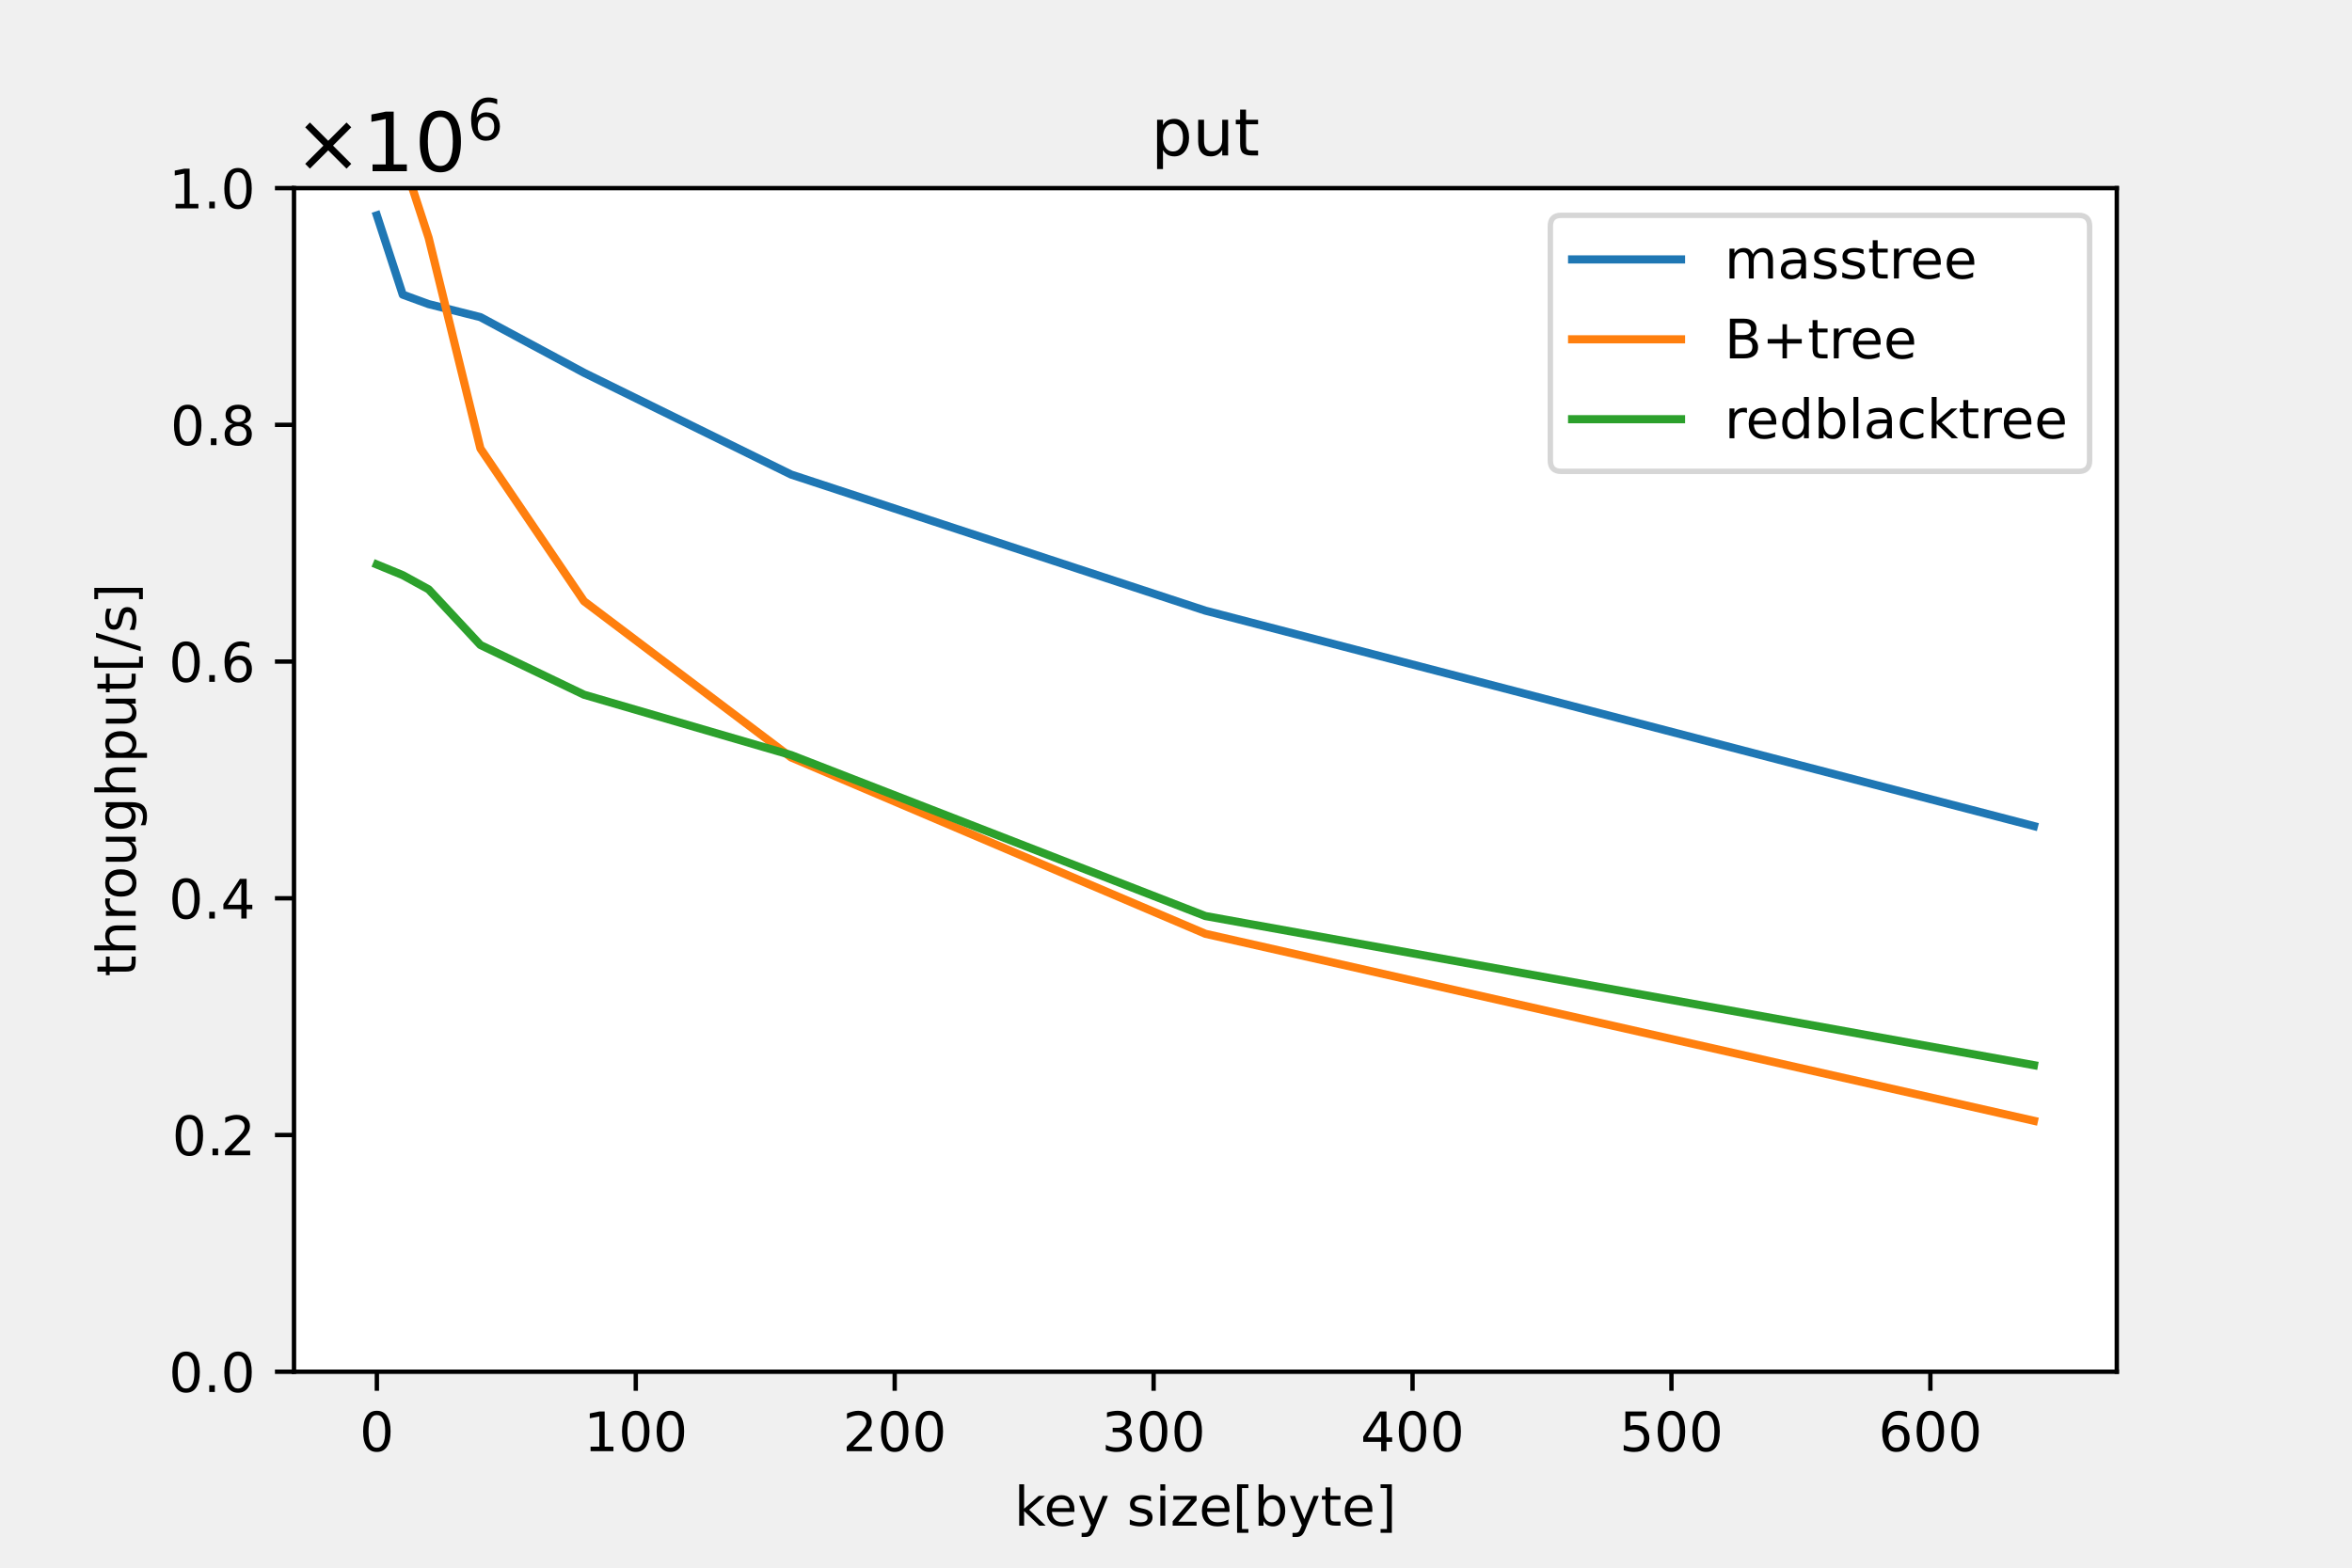
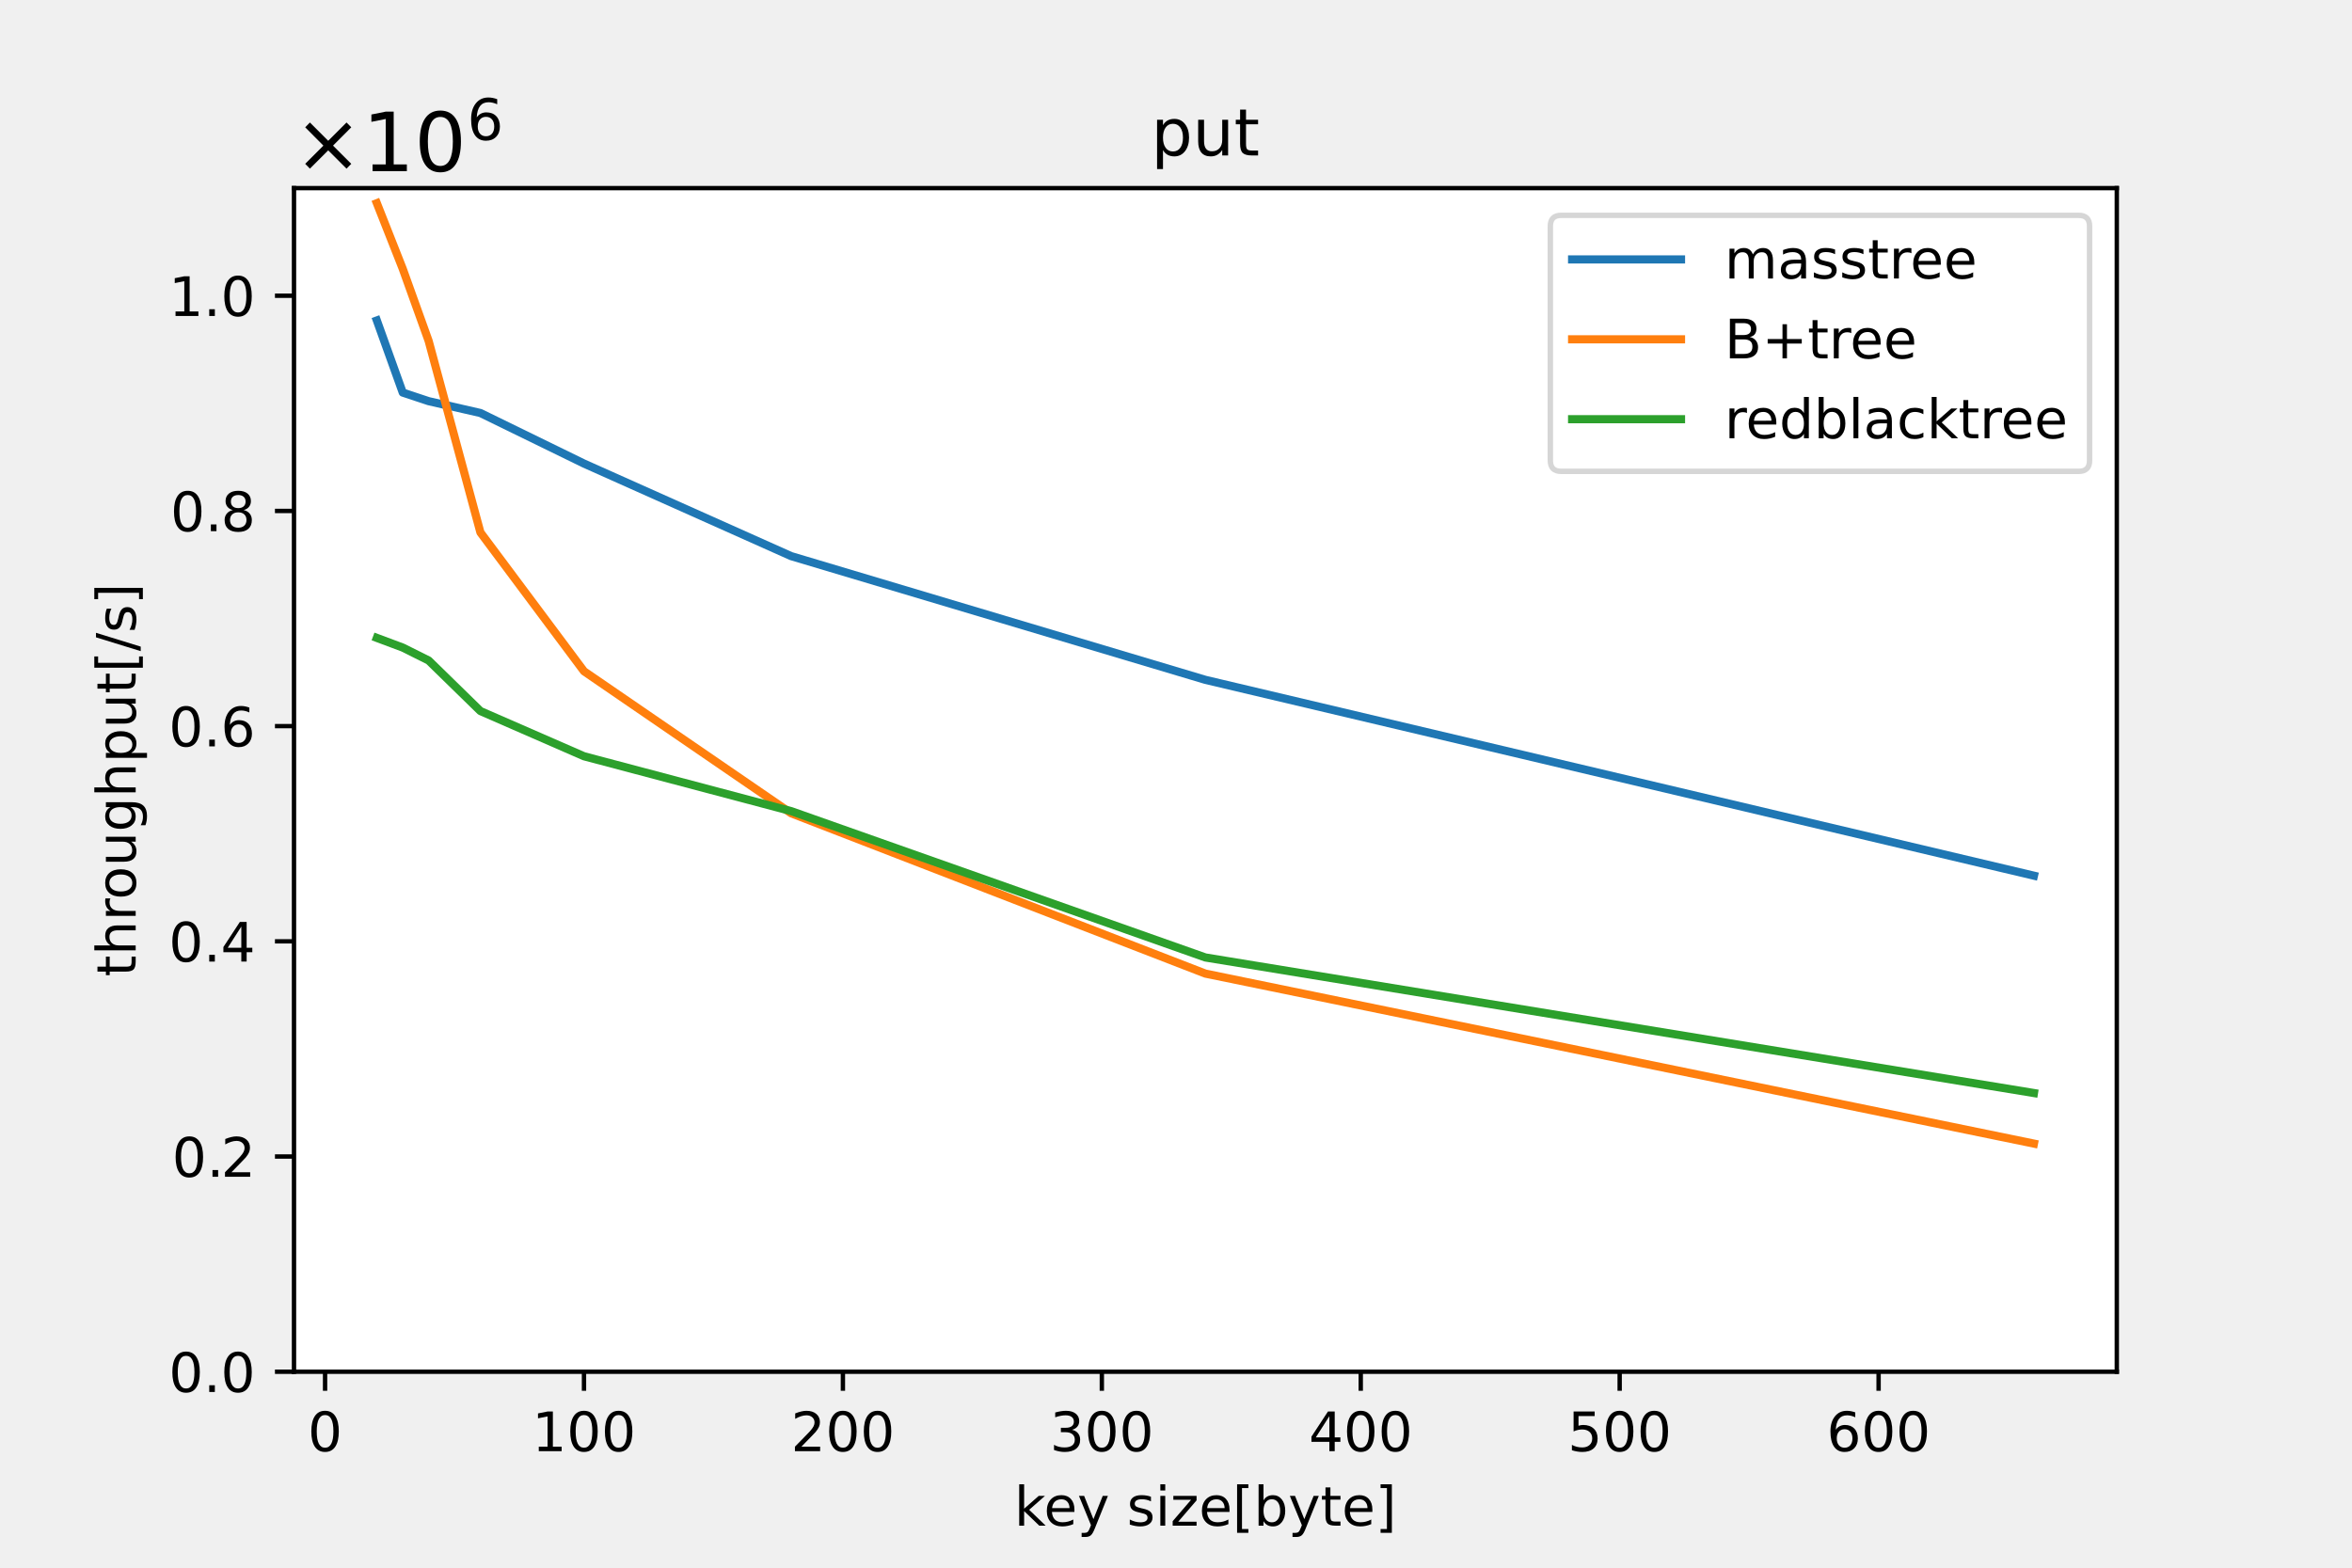
<svg xmlns="http://www.w3.org/2000/svg" xmlns:xlink="http://www.w3.org/1999/xlink" width="432pt" height="288pt" viewBox="0 0 432 288" version="1.1">
  <defs>
    <style type="text/css">*{stroke-linejoin: round; stroke-linecap: butt}</style>
  </defs>
  <g id="figure_1">
    <g id="patch_1">
      <path d="M 0 288  L 432 288  L 432 0  L 0 0  L 0 288  z " style="fill: none" />
    </g>
    <g id="axes_1">
      <g id="patch_2">
        <path d="M 54 252  L 388.8 252  L 388.8 34.56  L 54 34.56  z " style="fill: #ffffff" />
      </g>
      <g id="matplotlib.axis_1">
        <g id="xtick_1">
          <g id="line2d_1">
            <defs>
-               <path id="mcae8d5e94a" d="M 0 0  L 0 3.5  " style="stroke: #000000; stroke-width: 0.8" />
-             </defs>
-             <g>
-               <use xlink:href="#mcae8d5e94a" x="69.218" y="252" style="stroke: #000000; stroke-width: 0.8" />
+               <path id="mc90c096ad5" d="M 0 0  L 0 3.5  " style="stroke: #000000; stroke-width: 0.8" />
+             </defs>
+             <g>
+               <use xlink:href="#mc90c096ad5" x="59.707" y="252" style="stroke: #000000; stroke-width: 0.8" />
            </g>
          </g>
          <g id="text_1">
-             <g transform="translate(66.03693 266.5984)scale(0.1 -0.1)">
+             <g transform="translate(56.52557 266.5984)scale(0.1 -0.1)">
              <defs>
                <path id="DejaVuSans-30" d="M 2034 4250  Q 1547 4250 1301 3770  Q 1056 3291 1056 2328  Q 1056 1369 1301 889  Q 1547 409 2034 409  Q 2525 409 2770 889  Q 3016 1369 3016 2328  Q 3016 3291 2770 3770  Q 2525 4250 2034 4250  z M 2034 4750  Q 2819 4750 3233 4129  Q 3647 3509 3647 2328  Q 3647 1150 3233 529  Q 2819 -91 2034 -91  Q 1250 -91 836 529  Q 422 1150 422 2328  Q 422 3509 836 4129  Q 1250 4750 2034 4750  z " transform="scale(0.015625)" />
              </defs>
              <use xlink:href="#DejaVuSans-30" />
            </g>
          </g>
        </g>
        <g id="xtick_2">
          <g id="line2d_2">
            <g>
-               <use xlink:href="#mcae8d5e94a" x="116.775" y="252" style="stroke: #000000; stroke-width: 0.8" />
+               <use xlink:href="#mc90c096ad5" x="107.264" y="252" style="stroke: #000000; stroke-width: 0.8" />
            </g>
          </g>
          <g id="text_2">
-             <g transform="translate(107.2313 266.5984)scale(0.1 -0.1)">
+             <g transform="translate(97.71989 266.5984)scale(0.1 -0.1)">
              <defs>
                <path id="DejaVuSans-31" d="M 794 531  L 1825 531  L 1825 4091  L 703 3866  L 703 4441  L 1819 4666  L 2450 4666  L 2450 531  L 3481 531  L 3481 0  L 794 0  L 794 531  z " transform="scale(0.015625)" />
              </defs>
              <use xlink:href="#DejaVuSans-31" />
              <use xlink:href="#DejaVuSans-30" x="63.623" />
              <use xlink:href="#DejaVuSans-30" x="127.246" />
            </g>
          </g>
        </g>
        <g id="xtick_3">
          <g id="line2d_3">
            <g>
-               <use xlink:href="#mcae8d5e94a" x="164.332" y="252" style="stroke: #000000; stroke-width: 0.8" />
+               <use xlink:href="#mc90c096ad5" x="154.82" y="252" style="stroke: #000000; stroke-width: 0.8" />
            </g>
          </g>
          <g id="text_3">
-             <g transform="translate(154.7881 266.5984)scale(0.1 -0.1)">
+             <g transform="translate(145.2767 266.5984)scale(0.1 -0.1)">
              <defs>
                <path id="DejaVuSans-32" d="M 1228 531  L 3431 531  L 3431 0  L 469 0  L 469 531  Q 828 903 1448 1529  Q 2069 2156 2228 2338  Q 2531 2678 2651 2914  Q 2772 3150 2772 3378  Q 2772 3750 2511 3984  Q 2250 4219 1831 4219  Q 1534 4219 1204 4116  Q 875 4013 500 3803  L 500 4441  Q 881 4594 1212 4672  Q 1544 4750 1819 4750  Q 2544 4750 2975 4387  Q 3406 4025 3406 3419  Q 3406 3131 3298 2873  Q 3191 2616 2906 2266  Q 2828 2175 2409 1742  Q 1991 1309 1228 531  z " transform="scale(0.015625)" />
              </defs>
              <use xlink:href="#DejaVuSans-32" />
              <use xlink:href="#DejaVuSans-30" x="63.623" />
              <use xlink:href="#DejaVuSans-30" x="127.246" />
            </g>
          </g>
        </g>
        <g id="xtick_4">
          <g id="line2d_4">
            <g>
-               <use xlink:href="#mcae8d5e94a" x="211.889" y="252" style="stroke: #000000; stroke-width: 0.8" />
+               <use xlink:href="#mc90c096ad5" x="202.377" y="252" style="stroke: #000000; stroke-width: 0.8" />
            </g>
          </g>
          <g id="text_4">
-             <g transform="translate(202.3449 266.5984)scale(0.1 -0.1)">
+             <g transform="translate(192.8335 266.5984)scale(0.1 -0.1)">
              <defs>
                <path id="DejaVuSans-33" d="M 2597 2516  Q 3050 2419 3304 2112  Q 3559 1806 3559 1356  Q 3559 666 3084 287  Q 2609 -91 1734 -91  Q 1441 -91 1130 -33  Q 819 25 488 141  L 488 750  Q 750 597 1062 519  Q 1375 441 1716 441  Q 2309 441 2620 675  Q 2931 909 2931 1356  Q 2931 1769 2642 2001  Q 2353 2234 1838 2234  L 1294 2234  L 1294 2753  L 1863 2753  Q 2328 2753 2575 2939  Q 2822 3125 2822 3475  Q 2822 3834 2567 4026  Q 2313 4219 1838 4219  Q 1578 4219 1281 4162  Q 984 4106 628 3988  L 628 4550  Q 988 4650 1302 4700  Q 1616 4750 1894 4750  Q 2613 4750 3031 4423  Q 3450 4097 3450 3541  Q 3450 3153 3228 2886  Q 3006 2619 2597 2516  z " transform="scale(0.015625)" />
              </defs>
              <use xlink:href="#DejaVuSans-33" />
              <use xlink:href="#DejaVuSans-30" x="63.623" />
              <use xlink:href="#DejaVuSans-30" x="127.246" />
            </g>
          </g>
        </g>
        <g id="xtick_5">
          <g id="line2d_5">
            <g>
-               <use xlink:href="#mcae8d5e94a" x="259.445" y="252" style="stroke: #000000; stroke-width: 0.8" />
+               <use xlink:href="#mc90c096ad5" x="249.934" y="252" style="stroke: #000000; stroke-width: 0.8" />
            </g>
          </g>
          <g id="text_5">
-             <g transform="translate(249.9017 266.5984)scale(0.1 -0.1)">
+             <g transform="translate(240.3903 266.5984)scale(0.1 -0.1)">
              <defs>
                <path id="DejaVuSans-34" d="M 2419 4116  L 825 1625  L 2419 1625  L 2419 4116  z M 2253 4666  L 3047 4666  L 3047 1625  L 3713 1625  L 3713 1100  L 3047 1100  L 3047 0  L 2419 0  L 2419 1100  L 313 1100  L 313 1709  L 2253 4666  z " transform="scale(0.015625)" />
              </defs>
              <use xlink:href="#DejaVuSans-34" />
              <use xlink:href="#DejaVuSans-30" x="63.623" />
              <use xlink:href="#DejaVuSans-30" x="127.246" />
            </g>
          </g>
        </g>
        <g id="xtick_6">
          <g id="line2d_6">
            <g>
-               <use xlink:href="#mcae8d5e94a" x="307.002" y="252" style="stroke: #000000; stroke-width: 0.8" />
+               <use xlink:href="#mc90c096ad5" x="297.491" y="252" style="stroke: #000000; stroke-width: 0.8" />
            </g>
          </g>
          <g id="text_6">
-             <g transform="translate(297.4585 266.5984)scale(0.1 -0.1)">
+             <g transform="translate(287.9472 266.5984)scale(0.1 -0.1)">
              <defs>
                <path id="DejaVuSans-35" d="M 691 4666  L 3169 4666  L 3169 4134  L 1269 4134  L 1269 2991  Q 1406 3038 1543 3061  Q 1681 3084 1819 3084  Q 2600 3084 3056 2656  Q 3513 2228 3513 1497  Q 3513 744 3044 326  Q 2575 -91 1722 -91  Q 1428 -91 1123 -41  Q 819 9 494 109  L 494 744  Q 775 591 1075 516  Q 1375 441 1709 441  Q 2250 441 2565 725  Q 2881 1009 2881 1497  Q 2881 1984 2565 2268  Q 2250 2553 1709 2553  Q 1456 2553 1204 2497  Q 953 2441 691 2322  L 691 4666  z " transform="scale(0.015625)" />
              </defs>
              <use xlink:href="#DejaVuSans-35" />
              <use xlink:href="#DejaVuSans-30" x="63.623" />
              <use xlink:href="#DejaVuSans-30" x="127.246" />
            </g>
          </g>
        </g>
        <g id="xtick_7">
          <g id="line2d_7">
            <g>
-               <use xlink:href="#mcae8d5e94a" x="354.559" y="252" style="stroke: #000000; stroke-width: 0.8" />
+               <use xlink:href="#mc90c096ad5" x="345.048" y="252" style="stroke: #000000; stroke-width: 0.8" />
            </g>
          </g>
          <g id="text_7">
-             <g transform="translate(345.0153 266.5984)scale(0.1 -0.1)">
+             <g transform="translate(335.504 266.5984)scale(0.1 -0.1)">
              <defs>
                <path id="DejaVuSans-36" d="M 2113 2584  Q 1688 2584 1439 2293  Q 1191 2003 1191 1497  Q 1191 994 1439 701  Q 1688 409 2113 409  Q 2538 409 2786 701  Q 3034 994 3034 1497  Q 3034 2003 2786 2293  Q 2538 2584 2113 2584  z M 3366 4563  L 3366 3988  Q 3128 4100 2886 4159  Q 2644 4219 2406 4219  Q 1781 4219 1451 3797  Q 1122 3375 1075 2522  Q 1259 2794 1537 2939  Q 1816 3084 2150 3084  Q 2853 3084 3261 2657  Q 3669 2231 3669 1497  Q 3669 778 3244 343  Q 2819 -91 2113 -91  Q 1303 -91 875 529  Q 447 1150 447 2328  Q 447 3434 972 4092  Q 1497 4750 2381 4750  Q 2619 4750 2861 4703  Q 3103 4656 3366 4563  z " transform="scale(0.015625)" />
              </defs>
              <use xlink:href="#DejaVuSans-36" />
              <use xlink:href="#DejaVuSans-30" x="63.623" />
              <use xlink:href="#DejaVuSans-30" x="127.246" />
            </g>
          </g>
        </g>
        <g id="text_8">
          <g transform="translate(186.2945 280.2766)scale(0.1 -0.1)">
            <defs>
              <path id="DejaVuSans-6b" d="M 581 4863  L 1159 4863  L 1159 1991  L 2875 3500  L 3609 3500  L 1753 1863  L 3688 0  L 2938 0  L 1159 1709  L 1159 0  L 581 0  L 581 4863  z " transform="scale(0.015625)" />
              <path id="DejaVuSans-65" d="M 3597 1894  L 3597 1613  L 953 1613  Q 991 1019 1311 708  Q 1631 397 2203 397  Q 2534 397 2845 478  Q 3156 559 3463 722  L 3463 178  Q 3153 47 2828 -22  Q 2503 -91 2169 -91  Q 1331 -91 842 396  Q 353 884 353 1716  Q 353 2575 817 3079  Q 1281 3584 2069 3584  Q 2775 3584 3186 3129  Q 3597 2675 3597 1894  z M 3022 2063  Q 3016 2534 2758 2815  Q 2500 3097 2075 3097  Q 1594 3097 1305 2825  Q 1016 2553 972 2059  L 3022 2063  z " transform="scale(0.015625)" />
              <path id="DejaVuSans-79" d="M 2059 -325  Q 1816 -950 1584 -1140  Q 1353 -1331 966 -1331  L 506 -1331  L 506 -850  L 844 -850  Q 1081 -850 1212 -737  Q 1344 -625 1503 -206  L 1606 56  L 191 3500  L 800 3500  L 1894 763  L 2988 3500  L 3597 3500  L 2059 -325  z " transform="scale(0.015625)" />
              <path id="DejaVuSans-20" transform="scale(0.015625)" />
              <path id="DejaVuSans-73" d="M 2834 3397  L 2834 2853  Q 2591 2978 2328 3040  Q 2066 3103 1784 3103  Q 1356 3103 1142 2972  Q 928 2841 928 2578  Q 928 2378 1081 2264  Q 1234 2150 1697 2047  L 1894 2003  Q 2506 1872 2764 1633  Q 3022 1394 3022 966  Q 3022 478 2636 193  Q 2250 -91 1575 -91  Q 1294 -91 989 -36  Q 684 19 347 128  L 347 722  Q 666 556 975 473  Q 1284 391 1588 391  Q 1994 391 2212 530  Q 2431 669 2431 922  Q 2431 1156 2273 1281  Q 2116 1406 1581 1522  L 1381 1569  Q 847 1681 609 1914  Q 372 2147 372 2553  Q 372 3047 722 3315  Q 1072 3584 1716 3584  Q 2034 3584 2315 3537  Q 2597 3491 2834 3397  z " transform="scale(0.015625)" />
              <path id="DejaVuSans-69" d="M 603 3500  L 1178 3500  L 1178 0  L 603 0  L 603 3500  z M 603 4863  L 1178 4863  L 1178 4134  L 603 4134  L 603 4863  z " transform="scale(0.015625)" />
              <path id="DejaVuSans-7a" d="M 353 3500  L 3084 3500  L 3084 2975  L 922 459  L 3084 459  L 3084 0  L 275 0  L 275 525  L 2438 3041  L 353 3041  L 353 3500  z " transform="scale(0.015625)" />
              <path id="DejaVuSans-5b" d="M 550 4863  L 1875 4863  L 1875 4416  L 1125 4416  L 1125 -397  L 1875 -397  L 1875 -844  L 550 -844  L 550 4863  z " transform="scale(0.015625)" />
              <path id="DejaVuSans-62" d="M 3116 1747  Q 3116 2381 2855 2742  Q 2594 3103 2138 3103  Q 1681 3103 1420 2742  Q 1159 2381 1159 1747  Q 1159 1113 1420 752  Q 1681 391 2138 391  Q 2594 391 2855 752  Q 3116 1113 3116 1747  z M 1159 2969  Q 1341 3281 1617 3432  Q 1894 3584 2278 3584  Q 2916 3584 3314 3078  Q 3713 2572 3713 1747  Q 3713 922 3314 415  Q 2916 -91 2278 -91  Q 1894 -91 1617 61  Q 1341 213 1159 525  L 1159 0  L 581 0  L 581 4863  L 1159 4863  L 1159 2969  z " transform="scale(0.015625)" />
              <path id="DejaVuSans-74" d="M 1172 4494  L 1172 3500  L 2356 3500  L 2356 3053  L 1172 3053  L 1172 1153  Q 1172 725 1289 603  Q 1406 481 1766 481  L 2356 481  L 2356 0  L 1766 0  Q 1100 0 847 248  Q 594 497 594 1153  L 594 3053  L 172 3053  L 172 3500  L 594 3500  L 594 4494  L 1172 4494  z " transform="scale(0.015625)" />
              <path id="DejaVuSans-5d" d="M 1947 4863  L 1947 -844  L 622 -844  L 622 -397  L 1369 -397  L 1369 4416  L 622 4416  L 622 4863  L 1947 4863  z " transform="scale(0.015625)" />
            </defs>
            <use xlink:href="#DejaVuSans-6b" />
            <use xlink:href="#DejaVuSans-65" x="54.285" />
            <use xlink:href="#DejaVuSans-79" x="115.809" />
            <use xlink:href="#DejaVuSans-20" x="174.988" />
            <use xlink:href="#DejaVuSans-73" x="206.775" />
            <use xlink:href="#DejaVuSans-69" x="258.875" />
            <use xlink:href="#DejaVuSans-7a" x="286.658" />
            <use xlink:href="#DejaVuSans-65" x="339.148" />
            <use xlink:href="#DejaVuSans-5b" x="400.672" />
            <use xlink:href="#DejaVuSans-62" x="439.686" />
            <use xlink:href="#DejaVuSans-79" x="503.162" />
            <use xlink:href="#DejaVuSans-74" x="562.342" />
            <use xlink:href="#DejaVuSans-65" x="601.551" />
            <use xlink:href="#DejaVuSans-5d" x="663.074" />
          </g>
        </g>
      </g>
      <g id="matplotlib.axis_2">
        <g id="ytick_1">
          <g id="line2d_8">
            <defs>
-               <path id="m3ecca737b4" d="M 0 0  L -3.5 0  " style="stroke: #000000; stroke-width: 0.8" />
-             </defs>
-             <g>
-               <use xlink:href="#m3ecca737b4" x="54" y="252" style="stroke: #000000; stroke-width: 0.8" />
+               <path id="m480e094784" d="M 0 0  L -3.5 0  " style="stroke: #000000; stroke-width: 0.8" />
+             </defs>
+             <g>
+               <use xlink:href="#m480e094784" x="54" y="252" style="stroke: #000000; stroke-width: 0.8" />
            </g>
          </g>
          <g id="text_9">
            <g transform="translate(31 255.7992)scale(0.1 -0.1)">
              <defs>
                <path id="DejaVuSans-2e" d="M 684 794  L 1344 794  L 1344 0  L 684 0  L 684 794  z " transform="scale(0.015625)" />
              </defs>
              <use xlink:href="#DejaVuSans-30" transform="translate(0 0.78125)" />
              <use xlink:href="#DejaVuSans-2e" transform="translate(63.62305 0.78125)" />
              <use xlink:href="#DejaVuSans-30" transform="translate(95.41016 0.78125)" />
            </g>
          </g>
        </g>
        <g id="ytick_2">
          <g id="line2d_9">
            <g>
-               <use xlink:href="#m3ecca737b4" x="54" y="208.512" style="stroke: #000000; stroke-width: 0.8" />
+               <use xlink:href="#m480e094784" x="54" y="212.465" style="stroke: #000000; stroke-width: 0.8" />
            </g>
          </g>
          <g id="text_10">
-             <g transform="translate(31.6 212.3112)scale(0.1 -0.1)">
+             <g transform="translate(31.6 216.2647)scale(0.1 -0.1)">
              <use xlink:href="#DejaVuSans-30" transform="translate(0 0.78125)" />
              <use xlink:href="#DejaVuSans-2e" transform="translate(63.62305 0.78125)" />
              <use xlink:href="#DejaVuSans-32" transform="translate(89.91016 0.78125)" />
            </g>
          </g>
        </g>
        <g id="ytick_3">
          <g id="line2d_10">
            <g>
-               <use xlink:href="#m3ecca737b4" x="54" y="165.024" style="stroke: #000000; stroke-width: 0.8" />
+               <use xlink:href="#m480e094784" x="54" y="172.931" style="stroke: #000000; stroke-width: 0.8" />
            </g>
          </g>
          <g id="text_11">
-             <g transform="translate(31 168.8232)scale(0.1 -0.1)">
+             <g transform="translate(31 176.7301)scale(0.1 -0.1)">
              <use xlink:href="#DejaVuSans-30" transform="translate(0 0.78125)" />
              <use xlink:href="#DejaVuSans-2e" transform="translate(63.62305 0.78125)" />
              <use xlink:href="#DejaVuSans-34" transform="translate(95.41016 0.78125)" />
            </g>
          </g>
        </g>
        <g id="ytick_4">
          <g id="line2d_11">
            <g>
-               <use xlink:href="#m3ecca737b4" x="54" y="121.536" style="stroke: #000000; stroke-width: 0.8" />
+               <use xlink:href="#m480e094784" x="54" y="133.396" style="stroke: #000000; stroke-width: 0.8" />
            </g>
          </g>
          <g id="text_12">
-             <g transform="translate(31 125.3352)scale(0.1 -0.1)">
+             <g transform="translate(31 137.1956)scale(0.1 -0.1)">
              <use xlink:href="#DejaVuSans-30" transform="translate(0 0.78125)" />
              <use xlink:href="#DejaVuSans-2e" transform="translate(63.62305 0.78125)" />
              <use xlink:href="#DejaVuSans-36" transform="translate(95.41016 0.78125)" />
            </g>
          </g>
        </g>
        <g id="ytick_5">
          <g id="line2d_12">
            <g>
-               <use xlink:href="#m3ecca737b4" x="54" y="78.048" style="stroke: #000000; stroke-width: 0.8" />
+               <use xlink:href="#m480e094784" x="54" y="93.862" style="stroke: #000000; stroke-width: 0.8" />
            </g>
          </g>
          <g id="text_13">
-             <g transform="translate(31.3 81.84722)scale(0.1 -0.1)">
+             <g transform="translate(31.3 97.66104)scale(0.1 -0.1)">
              <defs>
                <path id="DejaVuSans-38" d="M 2034 2216  Q 1584 2216 1326 1975  Q 1069 1734 1069 1313  Q 1069 891 1326 650  Q 1584 409 2034 409  Q 2484 409 2743 651  Q 3003 894 3003 1313  Q 3003 1734 2745 1975  Q 2488 2216 2034 2216  z M 1403 2484  Q 997 2584 770 2862  Q 544 3141 544 3541  Q 544 4100 942 4425  Q 1341 4750 2034 4750  Q 2731 4750 3128 4425  Q 3525 4100 3525 3541  Q 3525 3141 3298 2862  Q 3072 2584 2669 2484  Q 3125 2378 3379 2068  Q 3634 1759 3634 1313  Q 3634 634 3220 271  Q 2806 -91 2034 -91  Q 1263 -91 848 271  Q 434 634 434 1313  Q 434 1759 690 2068  Q 947 2378 1403 2484  z M 1172 3481  Q 1172 3119 1398 2916  Q 1625 2713 2034 2713  Q 2441 2713 2670 2916  Q 2900 3119 2900 3481  Q 2900 3844 2670 4047  Q 2441 4250 2034 4250  Q 1625 4250 1398 4047  Q 1172 3844 1172 3481  z " transform="scale(0.015625)" />
              </defs>
              <use xlink:href="#DejaVuSans-30" transform="translate(0 0.78125)" />
              <use xlink:href="#DejaVuSans-2e" transform="translate(63.62305 0.78125)" />
              <use xlink:href="#DejaVuSans-38" transform="translate(92.78516 0.78125)" />
            </g>
          </g>
        </g>
        <g id="ytick_6">
          <g id="line2d_13">
            <g>
-               <use xlink:href="#m3ecca737b4" x="54" y="34.56" style="stroke: #000000; stroke-width: 0.8" />
+               <use xlink:href="#m480e094784" x="54" y="54.327" style="stroke: #000000; stroke-width: 0.8" />
            </g>
          </g>
          <g id="text_14">
-             <g transform="translate(31 38.35922)scale(0.1 -0.1)">
+             <g transform="translate(31 58.12649)scale(0.1 -0.1)">
              <use xlink:href="#DejaVuSans-31" transform="translate(0 0.78125)" />
              <use xlink:href="#DejaVuSans-2e" transform="translate(63.62305 0.78125)" />
              <use xlink:href="#DejaVuSans-30" transform="translate(95.41016 0.78125)" />
            </g>
          </g>
        </g>
        <g id="text_15">
          <g transform="translate(24.92031 179.4167)rotate(-90)scale(0.1 -0.1)">
            <defs>
              <path id="DejaVuSans-68" d="M 3513 2113  L 3513 0  L 2938 0  L 2938 2094  Q 2938 2591 2744 2837  Q 2550 3084 2163 3084  Q 1697 3084 1428 2787  Q 1159 2491 1159 1978  L 1159 0  L 581 0  L 581 4863  L 1159 4863  L 1159 2956  Q 1366 3272 1645 3428  Q 1925 3584 2291 3584  Q 2894 3584 3203 3211  Q 3513 2838 3513 2113  z " transform="scale(0.015625)" />
              <path id="DejaVuSans-72" d="M 2631 2963  Q 2534 3019 2420 3045  Q 2306 3072 2169 3072  Q 1681 3072 1420 2755  Q 1159 2438 1159 1844  L 1159 0  L 581 0  L 581 3500  L 1159 3500  L 1159 2956  Q 1341 3275 1631 3429  Q 1922 3584 2338 3584  Q 2397 3584 2469 3576  Q 2541 3569 2628 3553  L 2631 2963  z " transform="scale(0.015625)" />
              <path id="DejaVuSans-6f" d="M 1959 3097  Q 1497 3097 1228 2736  Q 959 2375 959 1747  Q 959 1119 1226 758  Q 1494 397 1959 397  Q 2419 397 2687 759  Q 2956 1122 2956 1747  Q 2956 2369 2687 2733  Q 2419 3097 1959 3097  z M 1959 3584  Q 2709 3584 3137 3096  Q 3566 2609 3566 1747  Q 3566 888 3137 398  Q 2709 -91 1959 -91  Q 1206 -91 779 398  Q 353 888 353 1747  Q 353 2609 779 3096  Q 1206 3584 1959 3584  z " transform="scale(0.015625)" />
              <path id="DejaVuSans-75" d="M 544 1381  L 544 3500  L 1119 3500  L 1119 1403  Q 1119 906 1312 657  Q 1506 409 1894 409  Q 2359 409 2629 706  Q 2900 1003 2900 1516  L 2900 3500  L 3475 3500  L 3475 0  L 2900 0  L 2900 538  Q 2691 219 2414 64  Q 2138 -91 1772 -91  Q 1169 -91 856 284  Q 544 659 544 1381  z M 1991 3584  L 1991 3584  z " transform="scale(0.015625)" />
              <path id="DejaVuSans-67" d="M 2906 1791  Q 2906 2416 2648 2759  Q 2391 3103 1925 3103  Q 1463 3103 1205 2759  Q 947 2416 947 1791  Q 947 1169 1205 825  Q 1463 481 1925 481  Q 2391 481 2648 825  Q 2906 1169 2906 1791  z M 3481 434  Q 3481 -459 3084 -895  Q 2688 -1331 1869 -1331  Q 1566 -1331 1297 -1286  Q 1028 -1241 775 -1147  L 775 -588  Q 1028 -725 1275 -790  Q 1522 -856 1778 -856  Q 2344 -856 2625 -561  Q 2906 -266 2906 331  L 2906 616  Q 2728 306 2450 153  Q 2172 0 1784 0  Q 1141 0 747 490  Q 353 981 353 1791  Q 353 2603 747 3093  Q 1141 3584 1784 3584  Q 2172 3584 2450 3431  Q 2728 3278 2906 2969  L 2906 3500  L 3481 3500  L 3481 434  z " transform="scale(0.015625)" />
              <path id="DejaVuSans-70" d="M 1159 525  L 1159 -1331  L 581 -1331  L 581 3500  L 1159 3500  L 1159 2969  Q 1341 3281 1617 3432  Q 1894 3584 2278 3584  Q 2916 3584 3314 3078  Q 3713 2572 3713 1747  Q 3713 922 3314 415  Q 2916 -91 2278 -91  Q 1894 -91 1617 61  Q 1341 213 1159 525  z M 3116 1747  Q 3116 2381 2855 2742  Q 2594 3103 2138 3103  Q 1681 3103 1420 2742  Q 1159 2381 1159 1747  Q 1159 1113 1420 752  Q 1681 391 2138 391  Q 2594 391 2855 752  Q 3116 1113 3116 1747  z " transform="scale(0.015625)" />
              <path id="DejaVuSans-2f" d="M 1625 4666  L 2156 4666  L 531 -594  L 0 -594  L 1625 4666  z " transform="scale(0.015625)" />
            </defs>
            <use xlink:href="#DejaVuSans-74" />
            <use xlink:href="#DejaVuSans-68" x="39.209" />
            <use xlink:href="#DejaVuSans-72" x="102.588" />
            <use xlink:href="#DejaVuSans-6f" x="141.451" />
            <use xlink:href="#DejaVuSans-75" x="202.633" />
            <use xlink:href="#DejaVuSans-67" x="266.012" />
            <use xlink:href="#DejaVuSans-68" x="329.488" />
            <use xlink:href="#DejaVuSans-70" x="392.867" />
            <use xlink:href="#DejaVuSans-75" x="456.344" />
            <use xlink:href="#DejaVuSans-74" x="519.723" />
            <use xlink:href="#DejaVuSans-5b" x="558.932" />
            <use xlink:href="#DejaVuSans-2f" x="597.945" />
            <use xlink:href="#DejaVuSans-73" x="631.637" />
            <use xlink:href="#DejaVuSans-5d" x="683.736" />
          </g>
        </g>
        <g id="text_16">
          <g transform="translate(54 31.56)scale(0.15 -0.15)">
            <defs>
              <path id="DejaVuSans-d7" d="M 4488 3438  L 3059 2003  L 4488 575  L 4116 197  L 2681 1631  L 1247 197  L 878 575  L 2303 2003  L 878 3438  L 1247 3816  L 2681 2381  L 4116 3816  L 4488 3438  z " transform="scale(0.015625)" />
            </defs>
            <use xlink:href="#DejaVuSans-d7" transform="translate(0 0.765625)" />
            <use xlink:href="#DejaVuSans-31" transform="translate(83.78906 0.765625)" />
            <use xlink:href="#DejaVuSans-30" transform="translate(147.4121 0.765625)" />
            <use xlink:href="#DejaVuSans-36" transform="translate(211.9922 39.04688)scale(0.7)" />
          </g>
        </g>
      </g>
      <g id="line2d_14">
-         <path d="M 69.218 39.561  L 73.974 54.13  L 78.73 55.869  L 88.241 58.261  L 107.264 68.481  L 145.309 87.18  L 221.4 112.186  L 373.582 151.76  " clip-path="url(#p07cc202d3b)" style="fill: none; stroke: #1f77b4; stroke-width: 1.5; stroke-linecap: square" />
+         <path d="M 69.218 58.874  L 73.974 72.118  L 78.73 73.699  L 88.241 75.874  L 107.264 85.164  L 145.309 102.164  L 221.4 124.896  L 373.582 160.873  " clip-path="url(#p857a421017)" style="fill: none; stroke: #1f77b4; stroke-width: 1.5; stroke-linecap: square" />
      </g>
      <g id="line2d_15">
-         <path d="M 69.218 15.86  L 73.974 29.124  L 78.73 43.692  L 88.241 82.397  L 107.264 110.447  L 145.309 139.149  L 221.4 171.547  L 373.582 205.903  " clip-path="url(#p07cc202d3b)" style="fill: none; stroke: #ff7f0e; stroke-width: 1.5; stroke-linecap: square" />
+         <path d="M 69.218 37.327  L 73.974 49.385  L 78.73 62.63  L 88.241 97.815  L 107.264 123.315  L 145.309 149.408  L 221.4 178.861  L 373.582 210.093  " clip-path="url(#p857a421017)" style="fill: none; stroke: #ff7f0e; stroke-width: 1.5; stroke-linecap: square" />
      </g>
      <g id="line2d_16">
-         <path d="M 69.218 103.706  L 73.974 105.663  L 78.73 108.272  L 88.241 118.492  L 107.264 127.624  L 145.309 138.714  L 221.4 168.286  L 373.582 195.683  " clip-path="url(#p07cc202d3b)" style="fill: none; stroke: #2ca02c; stroke-width: 1.5; stroke-linecap: square" />
+         <path d="M 69.218 117.187  L 73.974 118.966  L 78.73 121.338  L 88.241 130.629  L 107.264 138.931  L 145.309 149.013  L 221.4 175.896  L 373.582 200.803  " clip-path="url(#p857a421017)" style="fill: none; stroke: #2ca02c; stroke-width: 1.5; stroke-linecap: square" />
      </g>
      <g id="patch_3">
        <path d="M 54 252  L 54 34.56  " style="fill: none; stroke: #000000; stroke-width: 0.8; stroke-linejoin: miter; stroke-linecap: square" />
      </g>
      <g id="patch_4">
        <path d="M 388.8 252  L 388.8 34.56  " style="fill: none; stroke: #000000; stroke-width: 0.8; stroke-linejoin: miter; stroke-linecap: square" />
      </g>
      <g id="patch_5">
        <path d="M 54 252  L 388.8 252  " style="fill: none; stroke: #000000; stroke-width: 0.8; stroke-linejoin: miter; stroke-linecap: square" />
      </g>
      <g id="patch_6">
        <path d="M 54 34.56  L 388.8 34.56  " style="fill: none; stroke: #000000; stroke-width: 0.8; stroke-linejoin: miter; stroke-linecap: square" />
      </g>
      <g id="text_17">
        <g transform="translate(211.4363 28.56)scale(0.12 -0.12)">
          <use xlink:href="#DejaVuSans-70" />
          <use xlink:href="#DejaVuSans-75" x="63.477" />
          <use xlink:href="#DejaVuSans-74" x="126.855" />
        </g>
      </g>
      <g id="legend_1">
        <g id="patch_7">
          <path d="M 286.756 86.594  L 381.8 86.594  Q 383.8 86.594 383.8 84.594  L 383.8 41.56  Q 383.8 39.56 381.8 39.56  L 286.756 39.56  Q 284.756 39.56 284.756 41.56  L 284.756 84.594  Q 284.756 86.594 286.756 86.594  z " style="fill: #ffffff; opacity: 0.8; stroke: #cccccc; stroke-linejoin: miter" />
        </g>
        <g id="line2d_17">
          <path d="M 288.756 47.658  L 298.756 47.658  L 308.756 47.658  " style="fill: none; stroke: #1f77b4; stroke-width: 1.5; stroke-linecap: square" />
        </g>
        <g id="text_18">
          <g transform="translate(316.7563 51.15844)scale(0.1 -0.1)">
            <defs>
              <path id="DejaVuSans-6d" d="M 3328 2828  Q 3544 3216 3844 3400  Q 4144 3584 4550 3584  Q 5097 3584 5394 3201  Q 5691 2819 5691 2113  L 5691 0  L 5113 0  L 5113 2094  Q 5113 2597 4934 2840  Q 4756 3084 4391 3084  Q 3944 3084 3684 2787  Q 3425 2491 3425 1978  L 3425 0  L 2847 0  L 2847 2094  Q 2847 2600 2669 2842  Q 2491 3084 2119 3084  Q 1678 3084 1418 2786  Q 1159 2488 1159 1978  L 1159 0  L 581 0  L 581 3500  L 1159 3500  L 1159 2956  Q 1356 3278 1631 3431  Q 1906 3584 2284 3584  Q 2666 3584 2933 3390  Q 3200 3197 3328 2828  z " transform="scale(0.015625)" />
              <path id="DejaVuSans-61" d="M 2194 1759  Q 1497 1759 1228 1600  Q 959 1441 959 1056  Q 959 750 1161 570  Q 1363 391 1709 391  Q 2188 391 2477 730  Q 2766 1069 2766 1631  L 2766 1759  L 2194 1759  z M 3341 1997  L 3341 0  L 2766 0  L 2766 531  Q 2569 213 2275 61  Q 1981 -91 1556 -91  Q 1019 -91 701 211  Q 384 513 384 1019  Q 384 1609 779 1909  Q 1175 2209 1959 2209  L 2766 2209  L 2766 2266  Q 2766 2663 2505 2880  Q 2244 3097 1772 3097  Q 1472 3097 1187 3025  Q 903 2953 641 2809  L 641 3341  Q 956 3463 1253 3523  Q 1550 3584 1831 3584  Q 2591 3584 2966 3190  Q 3341 2797 3341 1997  z " transform="scale(0.015625)" />
            </defs>
            <use xlink:href="#DejaVuSans-6d" />
            <use xlink:href="#DejaVuSans-61" x="97.412" />
            <use xlink:href="#DejaVuSans-73" x="158.691" />
            <use xlink:href="#DejaVuSans-73" x="210.791" />
            <use xlink:href="#DejaVuSans-74" x="262.891" />
            <use xlink:href="#DejaVuSans-72" x="302.1" />
            <use xlink:href="#DejaVuSans-65" x="340.963" />
            <use xlink:href="#DejaVuSans-65" x="402.486" />
          </g>
        </g>
        <g id="line2d_18">
          <path d="M 288.756 62.337  L 298.756 62.337  L 308.756 62.337  " style="fill: none; stroke: #ff7f0e; stroke-width: 1.5; stroke-linecap: square" />
        </g>
        <g id="text_19">
          <g transform="translate(316.7563 65.83656)scale(0.1 -0.1)">
            <defs>
              <path id="DejaVuSans-42" d="M 1259 2228  L 1259 519  L 2272 519  Q 2781 519 3026 730  Q 3272 941 3272 1375  Q 3272 1813 3026 2020  Q 2781 2228 2272 2228  L 1259 2228  z M 1259 4147  L 1259 2741  L 2194 2741  Q 2656 2741 2882 2914  Q 3109 3088 3109 3444  Q 3109 3797 2882 3972  Q 2656 4147 2194 4147  L 1259 4147  z M 628 4666  L 2241 4666  Q 2963 4666 3353 4366  Q 3744 4066 3744 3513  Q 3744 3084 3544 2831  Q 3344 2578 2956 2516  Q 3422 2416 3680 2098  Q 3938 1781 3938 1306  Q 3938 681 3513 340  Q 3088 0 2303 0  L 628 0  L 628 4666  z " transform="scale(0.015625)" />
              <path id="DejaVuSans-2b" d="M 2944 4013  L 2944 2272  L 4684 2272  L 4684 1741  L 2944 1741  L 2944 0  L 2419 0  L 2419 1741  L 678 1741  L 678 2272  L 2419 2272  L 2419 4013  L 2944 4013  z " transform="scale(0.015625)" />
            </defs>
            <use xlink:href="#DejaVuSans-42" />
            <use xlink:href="#DejaVuSans-2b" x="68.604" />
            <use xlink:href="#DejaVuSans-74" x="152.393" />
            <use xlink:href="#DejaVuSans-72" x="191.602" />
            <use xlink:href="#DejaVuSans-65" x="230.465" />
            <use xlink:href="#DejaVuSans-65" x="291.988" />
          </g>
        </g>
        <g id="line2d_19">
          <path d="M 288.756 77.015  L 298.756 77.015  L 308.756 77.015  " style="fill: none; stroke: #2ca02c; stroke-width: 1.5; stroke-linecap: square" />
        </g>
        <g id="text_20">
          <g transform="translate(316.7563 80.51469)scale(0.1 -0.1)">
            <defs>
              <path id="DejaVuSans-64" d="M 2906 2969  L 2906 4863  L 3481 4863  L 3481 0  L 2906 0  L 2906 525  Q 2725 213 2448 61  Q 2172 -91 1784 -91  Q 1150 -91 751 415  Q 353 922 353 1747  Q 353 2572 751 3078  Q 1150 3584 1784 3584  Q 2172 3584 2448 3432  Q 2725 3281 2906 2969  z M 947 1747  Q 947 1113 1208 752  Q 1469 391 1925 391  Q 2381 391 2643 752  Q 2906 1113 2906 1747  Q 2906 2381 2643 2742  Q 2381 3103 1925 3103  Q 1469 3103 1208 2742  Q 947 2381 947 1747  z " transform="scale(0.015625)" />
              <path id="DejaVuSans-6c" d="M 603 4863  L 1178 4863  L 1178 0  L 603 0  L 603 4863  z " transform="scale(0.015625)" />
              <path id="DejaVuSans-63" d="M 3122 3366  L 3122 2828  Q 2878 2963 2633 3030  Q 2388 3097 2138 3097  Q 1578 3097 1268 2742  Q 959 2388 959 1747  Q 959 1106 1268 751  Q 1578 397 2138 397  Q 2388 397 2633 464  Q 2878 531 3122 666  L 3122 134  Q 2881 22 2623 -34  Q 2366 -91 2075 -91  Q 1284 -91 818 406  Q 353 903 353 1747  Q 353 2603 823 3093  Q 1294 3584 2113 3584  Q 2378 3584 2631 3529  Q 2884 3475 3122 3366  z " transform="scale(0.015625)" />
            </defs>
            <use xlink:href="#DejaVuSans-72" />
            <use xlink:href="#DejaVuSans-65" x="38.863" />
            <use xlink:href="#DejaVuSans-64" x="100.387" />
            <use xlink:href="#DejaVuSans-62" x="163.863" />
            <use xlink:href="#DejaVuSans-6c" x="227.34" />
            <use xlink:href="#DejaVuSans-61" x="255.123" />
            <use xlink:href="#DejaVuSans-63" x="316.402" />
            <use xlink:href="#DejaVuSans-6b" x="371.383" />
            <use xlink:href="#DejaVuSans-74" x="429.293" />
            <use xlink:href="#DejaVuSans-72" x="468.502" />
            <use xlink:href="#DejaVuSans-65" x="507.365" />
            <use xlink:href="#DejaVuSans-65" x="568.889" />
          </g>
        </g>
      </g>
    </g>
  </g>
  <defs>
-     <clipPath id="p07cc202d3b">
+     <clipPath id="p857a421017">
      <rect x="54" y="34.56" width="334.8" height="217.44" />
    </clipPath>
  </defs>
</svg>
